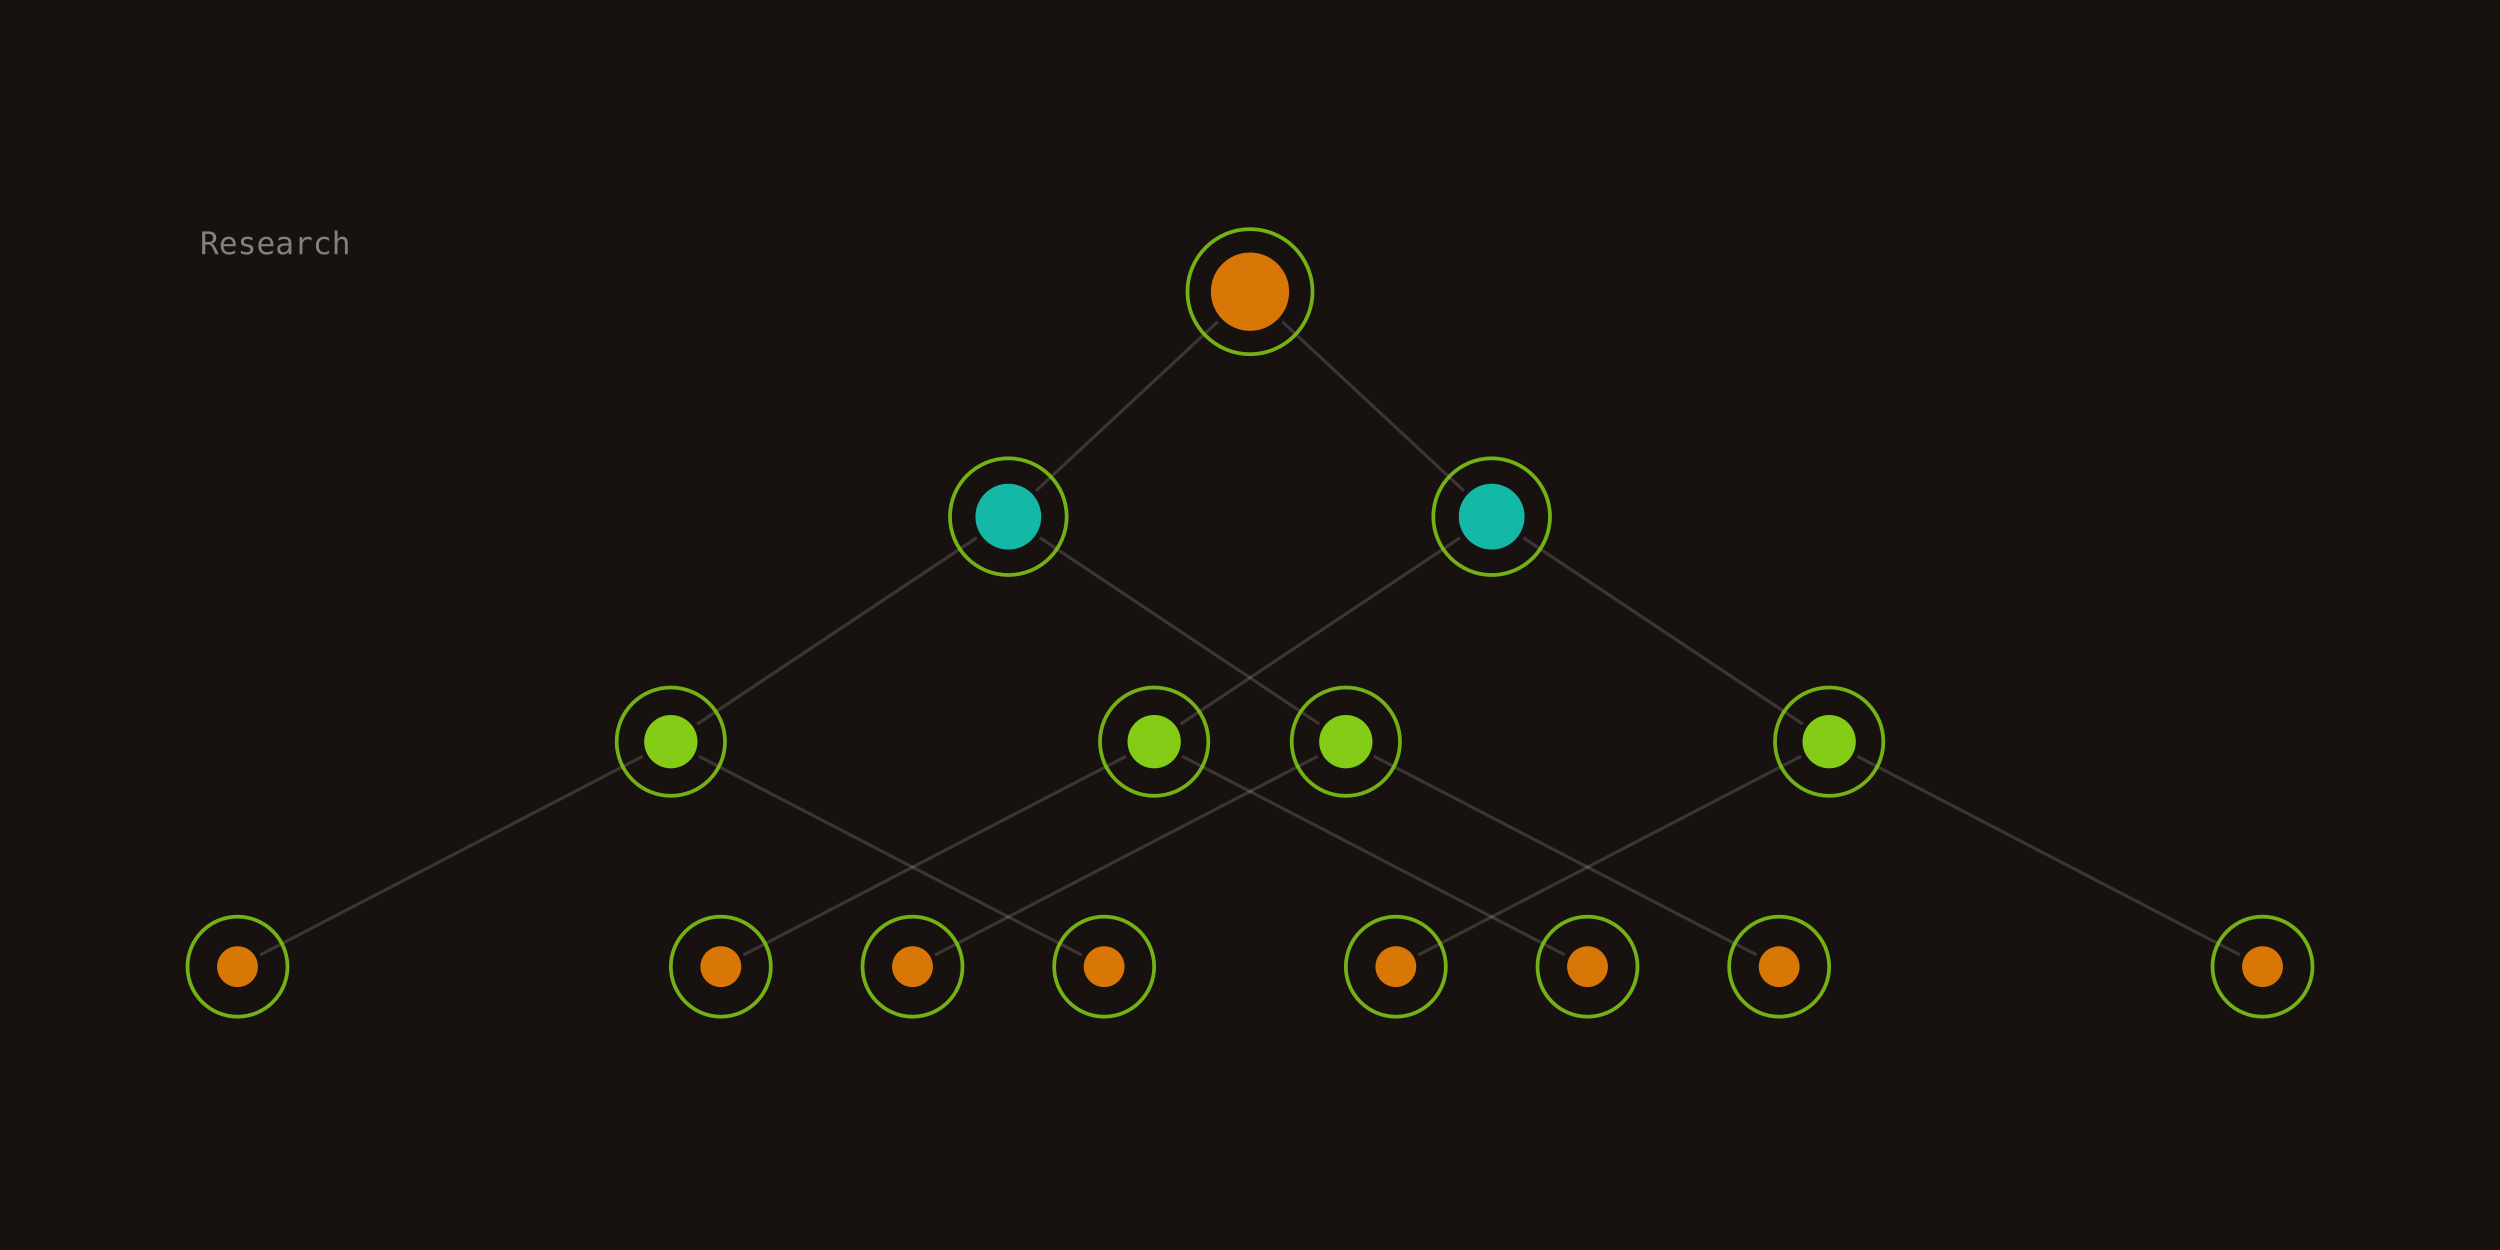
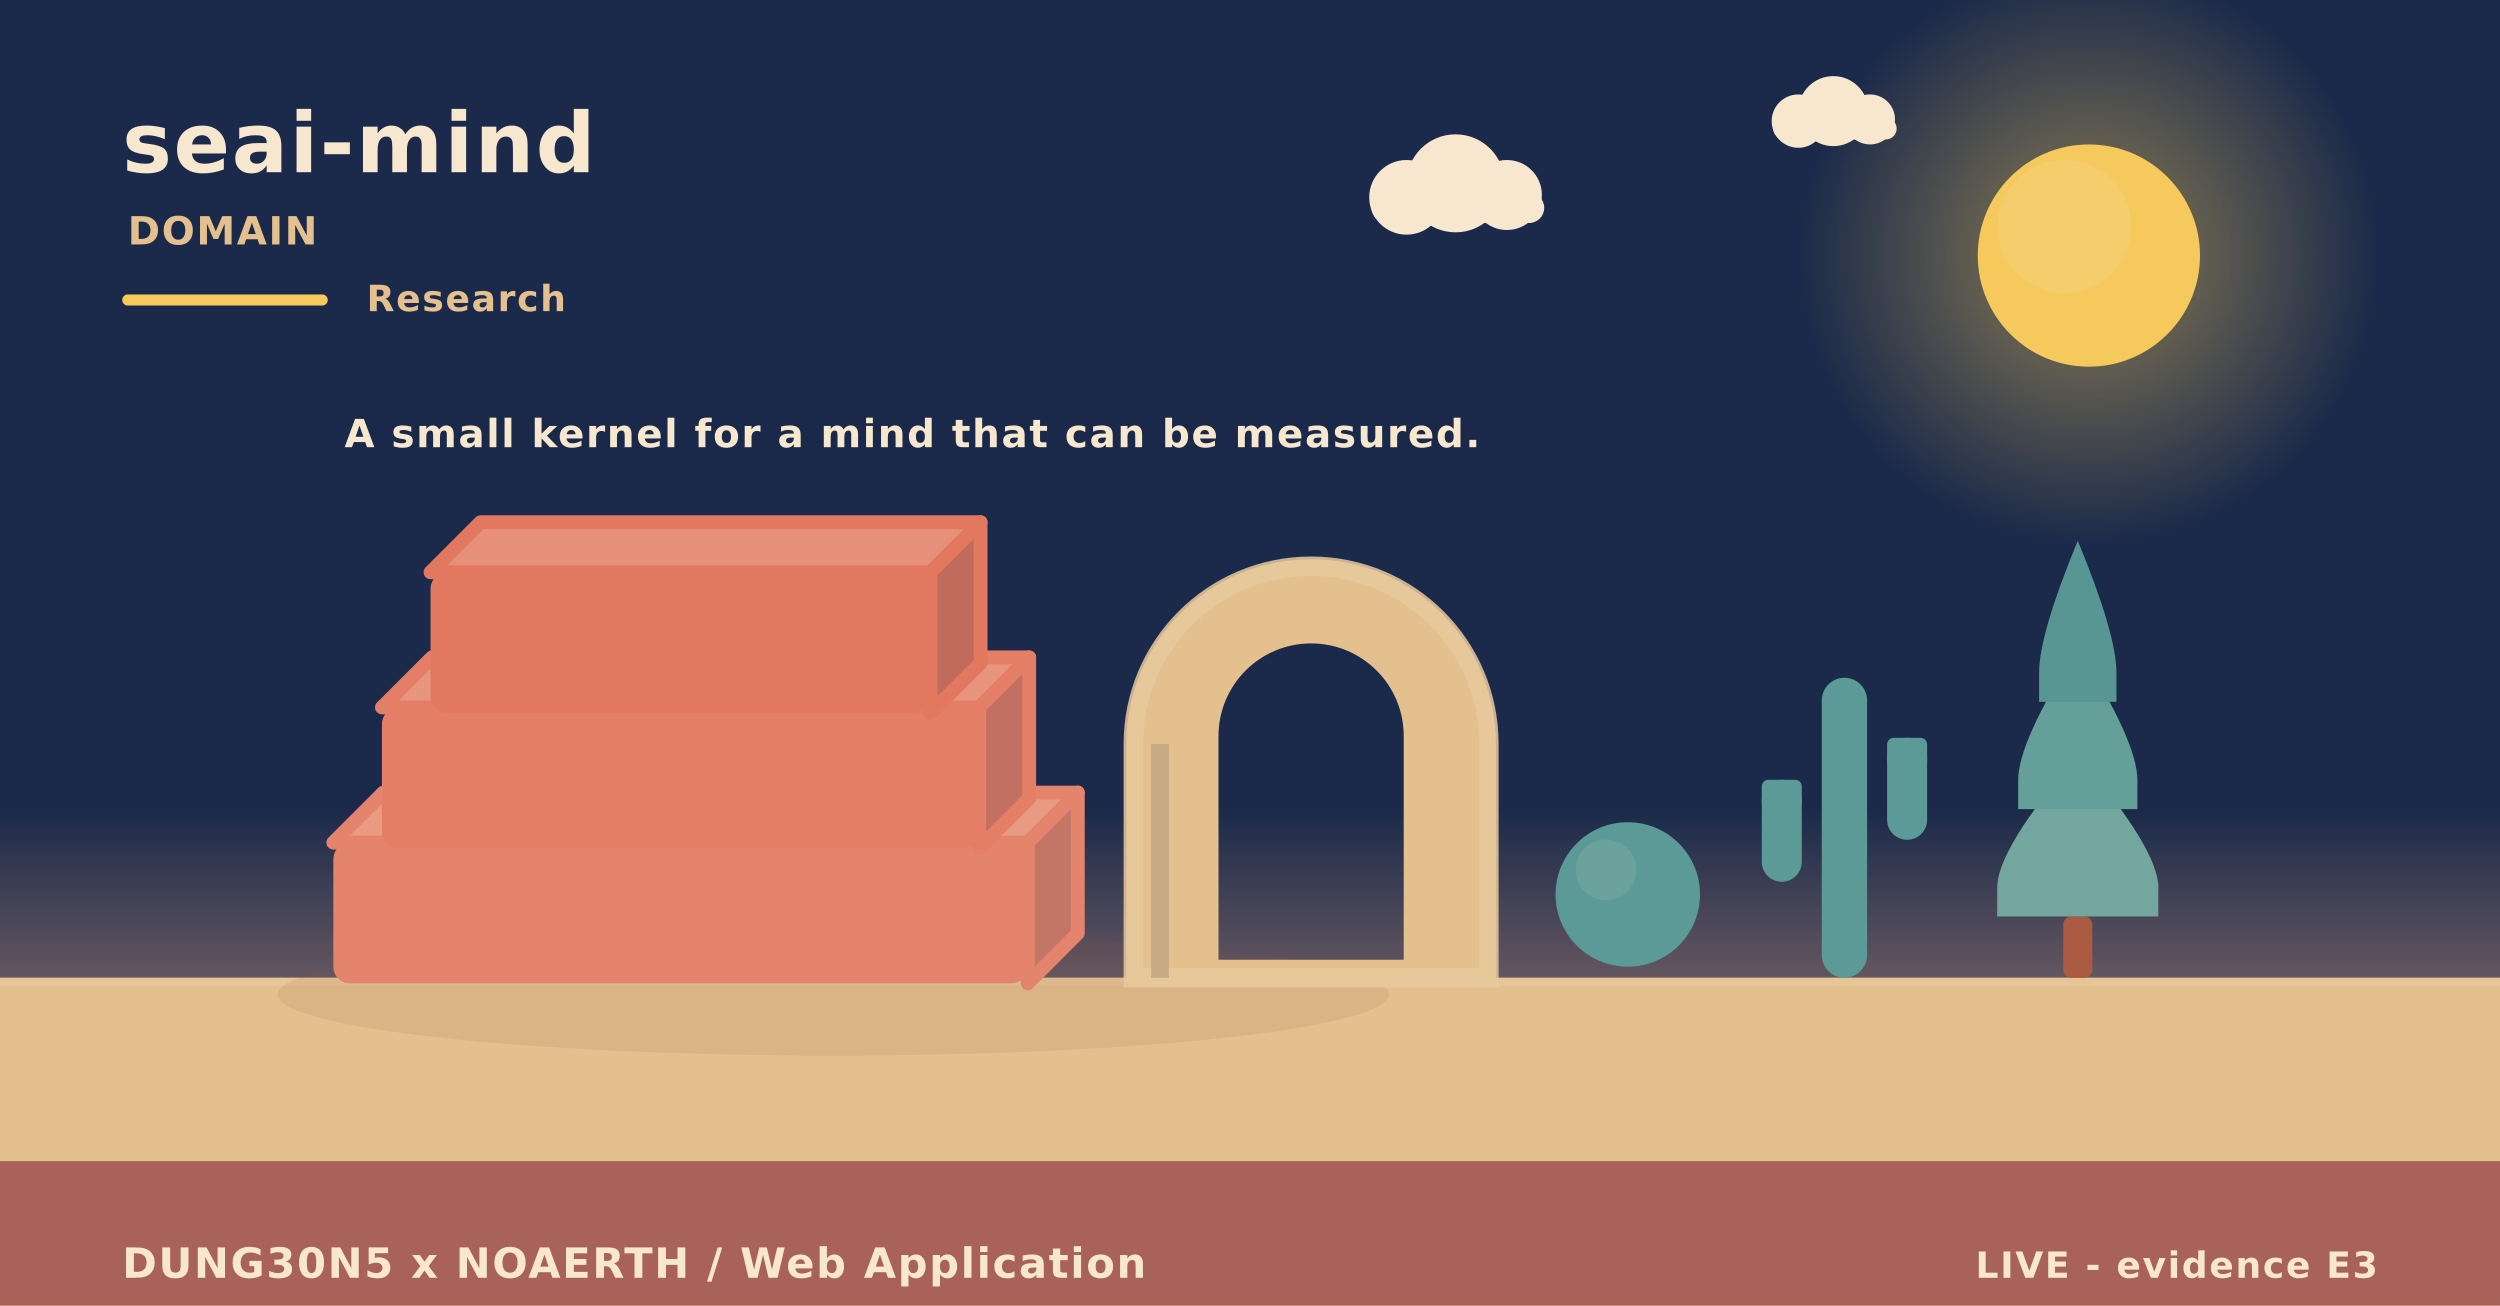
- <svg xmlns="http://www.w3.org/2000/svg" viewBox="0 0 1200 600" width="1200" height="600" role="img" aria-label="seai-mind domain model">
-   <rect width="1200" height="600" fill="#17110f" />
-   <defs>
-     <linearGradient id="gd" x1="0" y1="0" x2="1" y2="1">
-       <stop offset="0%" stop-color="#d97706" />
-       <stop offset="100%" stop-color="#14b8a6" />
-     </linearGradient>
-   </defs>
-   <line x1="600.00" y1="140.00" x2="716.00" y2="248.00" stroke="rgba(246,239,233,0.300)" stroke-width="1.50" opacity="0.55" />
-   <line x1="600.00" y1="140.00" x2="484.00" y2="248.00" stroke="rgba(246,239,233,0.300)" stroke-width="1.50" opacity="0.55" />
-   <line x1="716.00" y1="248.00" x2="878.00" y2="356.00" stroke="rgba(246,239,233,0.300)" stroke-width="1.50" opacity="0.55" />
-   <line x1="716.00" y1="248.00" x2="554.00" y2="356.00" stroke="rgba(246,239,233,0.300)" stroke-width="1.50" opacity="0.55" />
-   <line x1="484.00" y1="248.00" x2="646.00" y2="356.00" stroke="rgba(246,239,233,0.300)" stroke-width="1.50" opacity="0.55" />
-   <line x1="484.00" y1="248.00" x2="322.00" y2="356.00" stroke="rgba(246,239,233,0.300)" stroke-width="1.50" opacity="0.55" />
-   <line x1="878.00" y1="356.00" x2="1086.00" y2="464.00" stroke="rgba(246,239,233,0.300)" stroke-width="1.50" opacity="0.55" />
-   <line x1="878.00" y1="356.00" x2="670.00" y2="464.00" stroke="rgba(246,239,233,0.300)" stroke-width="1.50" opacity="0.55" />
-   <line x1="554.00" y1="356.00" x2="762.00" y2="464.00" stroke="rgba(246,239,233,0.300)" stroke-width="1.50" opacity="0.55" />
-   <line x1="554.00" y1="356.00" x2="346.00" y2="464.00" stroke="rgba(246,239,233,0.300)" stroke-width="1.50" opacity="0.55" />
-   <line x1="646.00" y1="356.00" x2="854.00" y2="464.00" stroke="rgba(246,239,233,0.300)" stroke-width="1.50" opacity="0.55" />
-   <line x1="646.00" y1="356.00" x2="438.00" y2="464.00" stroke="rgba(246,239,233,0.300)" stroke-width="1.50" opacity="0.55" />
-   <line x1="322.00" y1="356.00" x2="530.00" y2="464.00" stroke="rgba(246,239,233,0.300)" stroke-width="1.50" opacity="0.55" />
-   <line x1="322.00" y1="356.00" x2="114.00" y2="464.00" stroke="rgba(246,239,233,0.300)" stroke-width="1.50" opacity="0.55" />
-   <circle cx="600.00" cy="140.00" r="20.00" fill="#d97706" opacity="1.00" stroke="#17110f" stroke-width="2.40" />
+ <svg xmlns="http://www.w3.org/2000/svg" width="900" height="470" viewBox="0 0 900 470" role="img" aria-label="seai-mind - the problem it addresses">
+   <linearGradient id="skym" x1="0" y1="0" x2="0" y2="1">
+     <stop offset="0" stop-color="#1b2a4a" />
+     <stop offset="0.62" stop-color="#1b2a4a" />
+     <stop offset="1" stop-color="#f3ad8a" />
+   </linearGradient>
+   <rect width="900" height="470" fill="url(#skym)" />
+   <radialGradient id="sunm">
+     <stop offset="0.35" stop-color="#f5c95c" stop-opacity="0.34" />
+     <stop offset="1" stop-color="#f5c95c" stop-opacity="0" />
+   </radialGradient>
+   <circle cx="752" cy="92" r="104" fill="url(#sunm)" />
+   <circle cx="752" cy="92" r="40" fill="#f5c95c" />
+   <circle cx="743.2" cy="81.6" r="24" fill="#f5d27e" opacity="0.5" />
  <g>
-     <circle cx="600.00" cy="140.00" r="30.00" fill="none" stroke="#84cc16" stroke-width="1.80" opacity="0.85" />
-     <animate attributeName="opacity" values="0.25;1.0;0.25" dur="7s" begin="0.0s" repeatCount="indefinite" />
+     <circle cx="524" cy="66" r="17.64" fill="#f6e7ce" />
+     <circle cx="506.36" cy="71.04" r="13.44" fill="#f6e7ce" />
+     <circle cx="542.48" cy="70.2" r="12.6" fill="#f6e7ce" />
+     <rect x="493.76" y="69.36" width="62.16" height="10.92" rx="5.46" fill="#f6e7ce" />
+     <animateTransform attributeName="transform" type="translate" values="0 0;24 0;0 0" dur="36s" begin="0s" repeatCount="indefinite" />
  </g>
-   <circle cx="716.00" cy="248.00" r="17.00" fill="#14b8a6" opacity="1.00" stroke="#17110f" stroke-width="2.40" />
  <g>
-     <circle cx="716.00" cy="248.00" r="28.00" fill="none" stroke="#84cc16" stroke-width="1.80" opacity="0.85" />
-     <animate attributeName="opacity" values="0.25;1.0;0.25" dur="7s" begin="0.5s" repeatCount="indefinite" />
+     <circle cx="660" cy="40" r="12.6" fill="#f6e7ce" />
+     <circle cx="647.4" cy="43.6" r="9.6" fill="#f6e7ce" />
+     <circle cx="673.2" cy="43" r="9" fill="#f6e7ce" />
+     <rect x="638.4" y="42.4" width="44.4" height="7.8" rx="3.9" fill="#f6e7ce" />
+     <animateTransform attributeName="transform" type="translate" values="0 0;-18 0;0 0" dur="46s" begin="3s" repeatCount="indefinite" />
  </g>
-   <circle cx="484.00" cy="248.00" r="17.00" fill="#14b8a6" opacity="1.00" stroke="#17110f" stroke-width="2.40" />
-   <g>
-     <circle cx="484.00" cy="248.00" r="28.00" fill="none" stroke="#84cc16" stroke-width="1.80" opacity="0.85" />
-     <animate attributeName="opacity" values="0.25;1.0;0.25" dur="7s" begin="0.62s" repeatCount="indefinite" />
-   </g>
-   <circle cx="878.00" cy="356.00" r="14.00" fill="#84cc16" opacity="1.00" stroke="#17110f" stroke-width="2.40" />
-   <g>
-     <circle cx="878.00" cy="356.00" r="26.00" fill="none" stroke="#84cc16" stroke-width="1.80" opacity="0.85" />
-     <animate attributeName="opacity" values="0.25;1.0;0.25" dur="7s" begin="1.0s" repeatCount="indefinite" />
-   </g>
-   <circle cx="554.00" cy="356.00" r="14.00" fill="#84cc16" opacity="1.00" stroke="#17110f" stroke-width="2.40" />
-   <g>
-     <circle cx="554.00" cy="356.00" r="26.00" fill="none" stroke="#84cc16" stroke-width="1.80" opacity="0.85" />
-     <animate attributeName="opacity" values="0.25;1.0;0.25" dur="7s" begin="1.12s" repeatCount="indefinite" />
-   </g>
-   <circle cx="646.00" cy="356.00" r="14.00" fill="#84cc16" opacity="1.00" stroke="#17110f" stroke-width="2.40" />
-   <g>
-     <circle cx="646.00" cy="356.00" r="26.00" fill="none" stroke="#84cc16" stroke-width="1.80" opacity="0.85" />
-     <animate attributeName="opacity" values="0.25;1.0;0.25" dur="7s" begin="1.24s" repeatCount="indefinite" />
-   </g>
-   <circle cx="322.00" cy="356.00" r="14.00" fill="#84cc16" opacity="1.00" stroke="#17110f" stroke-width="2.40" />
-   <g>
-     <circle cx="322.00" cy="356.00" r="26.00" fill="none" stroke="#84cc16" stroke-width="1.80" opacity="0.85" />
-     <animate attributeName="opacity" values="0.25;1.0;0.25" dur="7s" begin="1.36s" repeatCount="indefinite" />
-   </g>
-   <circle cx="1086.00" cy="464.00" r="11.00" fill="#d97706" opacity="1.00" stroke="#17110f" stroke-width="2.40" />
-   <g>
-     <circle cx="1086.00" cy="464.00" r="24.00" fill="none" stroke="#84cc16" stroke-width="1.80" opacity="0.85" />
-     <animate attributeName="opacity" values="0.25;1.0;0.25" dur="7s" begin="1.5s" repeatCount="indefinite" />
-   </g>
-   <circle cx="670.00" cy="464.00" r="11.00" fill="#d97706" opacity="1.00" stroke="#17110f" stroke-width="2.40" />
-   <g>
-     <circle cx="670.00" cy="464.00" r="24.00" fill="none" stroke="#84cc16" stroke-width="1.80" opacity="0.85" />
-     <animate attributeName="opacity" values="0.25;1.0;0.25" dur="7s" begin="1.62s" repeatCount="indefinite" />
-   </g>
-   <circle cx="762.00" cy="464.00" r="11.00" fill="#d97706" opacity="1.00" stroke="#17110f" stroke-width="2.40" />
-   <g>
-     <circle cx="762.00" cy="464.00" r="24.00" fill="none" stroke="#84cc16" stroke-width="1.80" opacity="0.85" />
-     <animate attributeName="opacity" values="0.25;1.0;0.25" dur="7s" begin="1.74s" repeatCount="indefinite" />
-   </g>
-   <circle cx="346.00" cy="464.00" r="11.00" fill="#d97706" opacity="1.00" stroke="#17110f" stroke-width="2.40" />
-   <g>
-     <circle cx="346.00" cy="464.00" r="24.00" fill="none" stroke="#84cc16" stroke-width="1.80" opacity="0.85" />
-     <animate attributeName="opacity" values="0.25;1.0;0.25" dur="7s" begin="1.86s" repeatCount="indefinite" />
-   </g>
-   <circle cx="854.00" cy="464.00" r="11.00" fill="#d97706" opacity="1.00" stroke="#17110f" stroke-width="2.40" />
-   <g>
-     <circle cx="854.00" cy="464.00" r="24.00" fill="none" stroke="#84cc16" stroke-width="1.80" opacity="0.85" />
-     <animate attributeName="opacity" values="0.25;1.0;0.25" dur="7s" begin="1.98s" repeatCount="indefinite" />
-   </g>
-   <circle cx="438.00" cy="464.00" r="11.00" fill="#d97706" opacity="1.00" stroke="#17110f" stroke-width="2.40" />
-   <g>
-     <circle cx="438.00" cy="464.00" r="24.00" fill="none" stroke="#84cc16" stroke-width="1.80" opacity="0.85" />
-     <animate attributeName="opacity" values="0.25;1.0;0.25" dur="7s" begin="2.1s" repeatCount="indefinite" />
-   </g>
-   <circle cx="530.00" cy="464.00" r="11.00" fill="#d97706" opacity="1.00" stroke="#17110f" stroke-width="2.40" />
-   <g>
-     <circle cx="530.00" cy="464.00" r="24.00" fill="none" stroke="#84cc16" stroke-width="1.80" opacity="0.85" />
-     <animate attributeName="opacity" values="0.25;1.0;0.25" dur="7s" begin="2.22s" repeatCount="indefinite" />
-   </g>
-   <circle cx="114.00" cy="464.00" r="11.00" fill="#d97706" opacity="1.00" stroke="#17110f" stroke-width="2.40" />
-   <g>
-     <circle cx="114.00" cy="464.00" r="24.00" fill="none" stroke="#84cc16" stroke-width="1.80" opacity="0.85" />
-     <animate attributeName="opacity" values="0.25;1.0;0.25" dur="7s" begin="2.34s" repeatCount="indefinite" />
-   </g>
-   <text x="96" y="122" font-family="ui-monospace,Menlo,monospace" font-size="15" fill="rgba(246,239,233,0.500)">Research</text>
+   <rect x="0" y="352" width="900" height="118" fill="#e3c08d" />
+   <rect x="0" y="352" width="900" height="3" fill="#e6c596" />
+   <text x="44" y="62" font-family="Verdana,DejaVu Sans,sans-serif" font-size="30" font-weight="700" letter-spacing="0.6" fill="#f6e7ce" text-anchor="start">seai-mind</text>
+   <text x="46" y="88" font-family="Verdana,DejaVu Sans,sans-serif" font-size="14" font-weight="700" letter-spacing="0.6" fill="#e3c08d" text-anchor="start">DOMAIN</text>
+   <rect x="44" y="106" width="74" height="4" rx="2" fill="#f5c95c" />
+   <text x="132" y="112" font-family="Verdana,DejaVu Sans,sans-serif" font-size="13" font-weight="700" letter-spacing="0.6" fill="#e3c08d" text-anchor="start">Research</text>
+   <ellipse cx="300" cy="358" rx="200" ry="22" fill="rgba(138,90,68,0.11)" />
+   <path d="M120,303.33 L370,303.33 L388,285.33 L138,285.33 Z" fill="#e99a82" stroke="#e5846c" stroke-width="5" stroke-linejoin="round" />
+   <path d="M370,303.33 L388,285.33 L388,336 L370,354 Z" fill="#c37566" stroke="#e5846c" stroke-width="5" stroke-linejoin="round" />
+   <rect x="120" y="303.33" width="250" height="50.67" rx="6" fill="#e5846c" />
+   <path d="M137.5,254.67 L352.5,254.67 L370.5,236.67 L155.5,236.67 Z" fill="#e8957d" stroke="#e47e66" stroke-width="5" stroke-linejoin="round" />
+   <path d="M352.5,254.67 L370.5,236.67 L370.5,287.33 L352.5,305.33 Z" fill="#c27061" stroke="#e47e66" stroke-width="5" stroke-linejoin="round" />
+   <rect x="137.5" y="254.67" width="215" height="50.67" rx="6" fill="#e47e66" />
+   <path d="M155,206 L335,206 L353,188 L173,188 Z" fill="#e79079" stroke="#e37861" stroke-width="5" stroke-linejoin="round" />
+   <path d="M335,206 L353,188 L353,238.67 L335,256.67 Z" fill="#c16b5d" stroke="#e37861" stroke-width="5" stroke-linejoin="round" />
+   <rect x="155" y="206" width="180" height="50.67" rx="6" fill="#e37861" />
+   <path d="M408,352 L408,267.84 A64,64 0 0 1 536,267.84 L536,352 Z M436.16,348 L436.16,264.97 A35.84,35.84 0 0 1 507.84,264.97 L507.84,348 Z" fill="#e3c08d" fill-rule="evenodd" stroke="#e3c08d" stroke-width="5" stroke-linejoin="round" />
+   <path d="M408,352 L408,267.84 A64,64 0 0 1 536,267.84 L536,352 Z" fill="none" stroke="#e8c99d" stroke-width="7" stroke-linecap="round" opacity="0.85" />
+   <rect x="414.4" y="267.84" width="6.4" height="84.16" fill="#c7ab84" />
+   <circle cx="586" cy="322" r="26" fill="#5b9a97" />
+   <circle cx="578.2" cy="313.16" r="10.92" fill="#7aa9a2" opacity="0.55" />
+   <rect x="655.84" y="244" width="16.32" height="108" rx="8.16" fill="#5b9a97" />
+   <rect x="634.24" y="280.72" width="14.4" height="36.72" rx="7.2" fill="#5b9a97" />
+   <rect x="634.24" y="280.72" width="14.4" height="10.8" rx="2.4" fill="#5b9a97" />
+   <rect x="679.36" y="265.6" width="14.4" height="36.72" rx="7.2" fill="#5b9a97" />
+   <rect x="679.36" y="265.6" width="14.4" height="10.8" rx="2.4" fill="#5b9a97" />
+   <rect x="742.78" y="329.92" width="10.44" height="22.08" rx="2.9" fill="#ac5b43" />
+   <path d="M748,271.96 Q719,305.58 719,319.49 Q719,329.92 719,329.92 L777,329.92 Q777,329.92 777,319.49 Q777,305.58 748,271.96 Z" fill="#74a6a0" />
+   <path d="M748,233.32 Q726.54,266.94 726.54,280.85 Q726.54,291.28 726.54,291.28 L769.46,291.28 Q769.46,291.28 769.46,280.85 Q769.46,266.94 748,233.32 Z" fill="#649f9a" />
+   <path d="M748,194.68 Q734.08,228.3 734.08,242.21 Q734.08,252.64 734.08,252.64 L761.92,252.64 Q761.92,252.64 761.92,242.21 Q761.92,228.3 748,194.68 Z" fill="#589694" />
+   <rect x="108" y="132" width="520" height="46" rx="12" fill="rgba(27,42,74,0.42)" opacity="0.94" />
+   <text x="124" y="161" font-family="Verdana,DejaVu Sans,sans-serif" font-size="14" font-weight="700" letter-spacing="0.6" fill="#f6e7ce" text-anchor="start">A small kernel for a mind that can be measured.</text>
+   <rect x="0" y="418" width="900" height="52" rx="0" fill="#a65c56" opacity="0.94" />
+   <text x="44" y="460" font-family="Verdana,DejaVu Sans,sans-serif" font-size="15" font-weight="700" letter-spacing="0.6" fill="#f6e7ce" text-anchor="start">DUNG30N5 x NOAERTH  /  Web Application</text>
+   <text x="856" y="460" font-family="Verdana,DejaVu Sans,sans-serif" font-size="13" font-weight="700" letter-spacing="0.6" fill="#f6e7ce" text-anchor="end">LIVE  -  evidence E3</text>
</svg>
